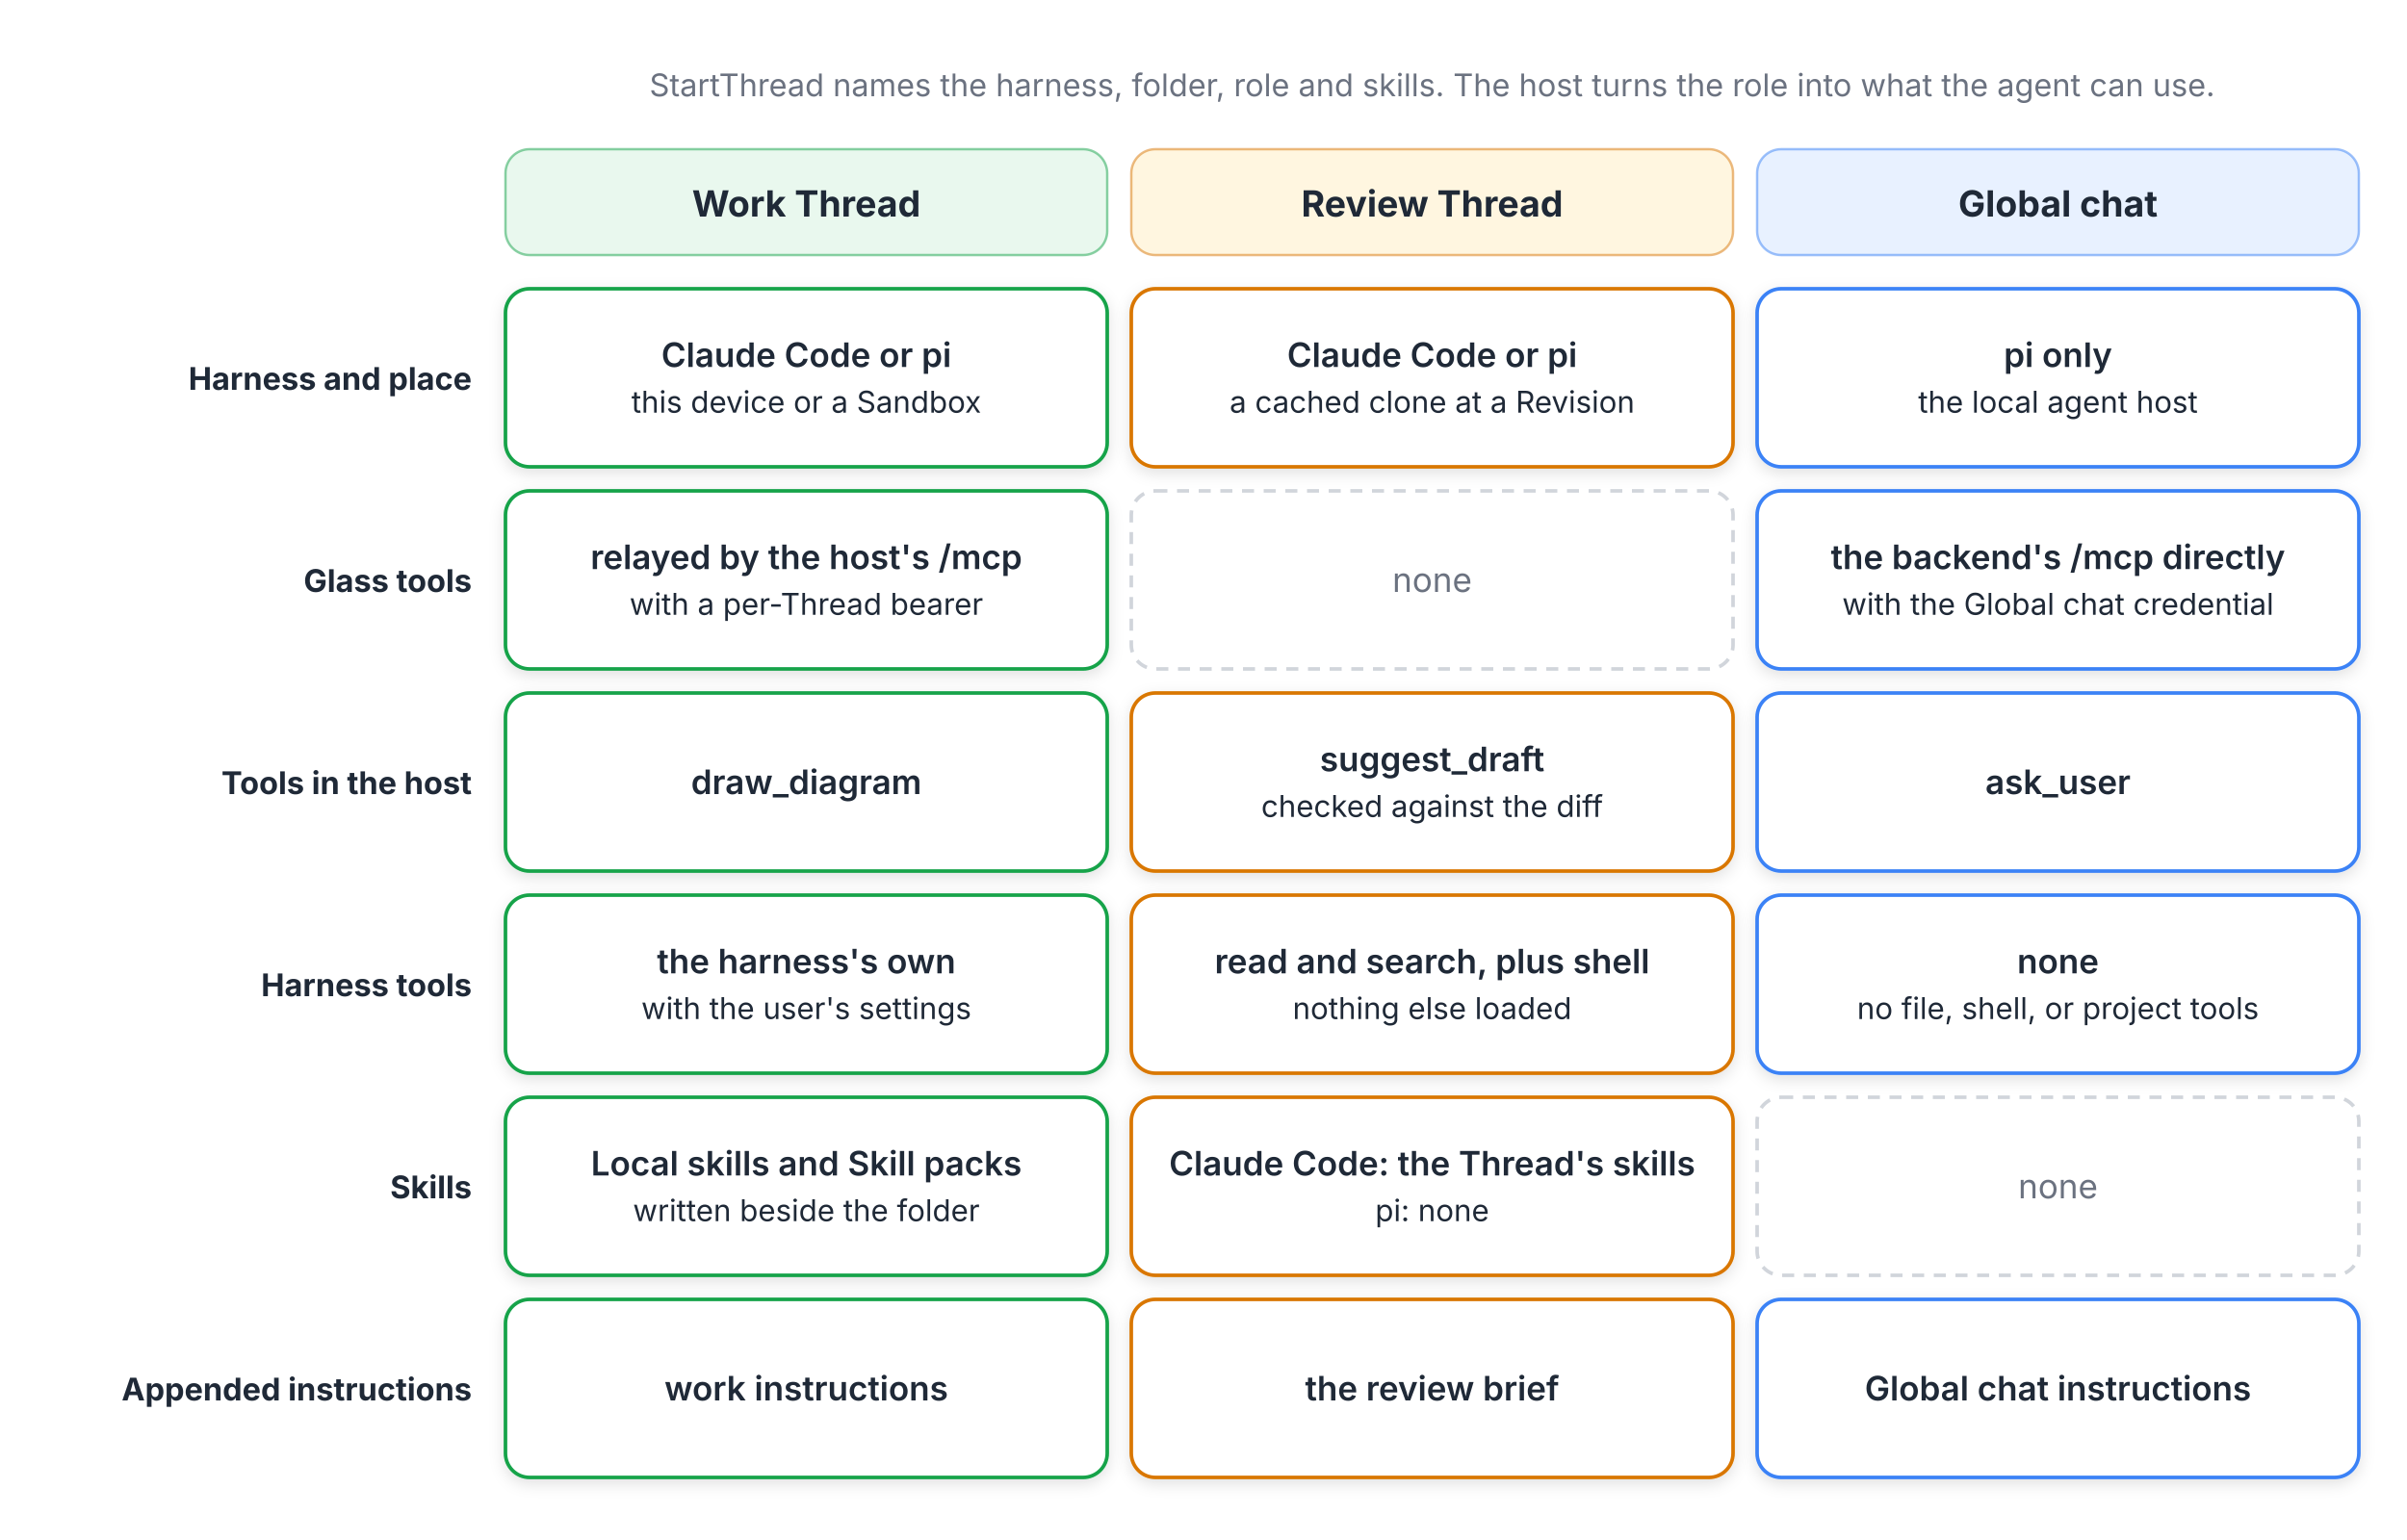
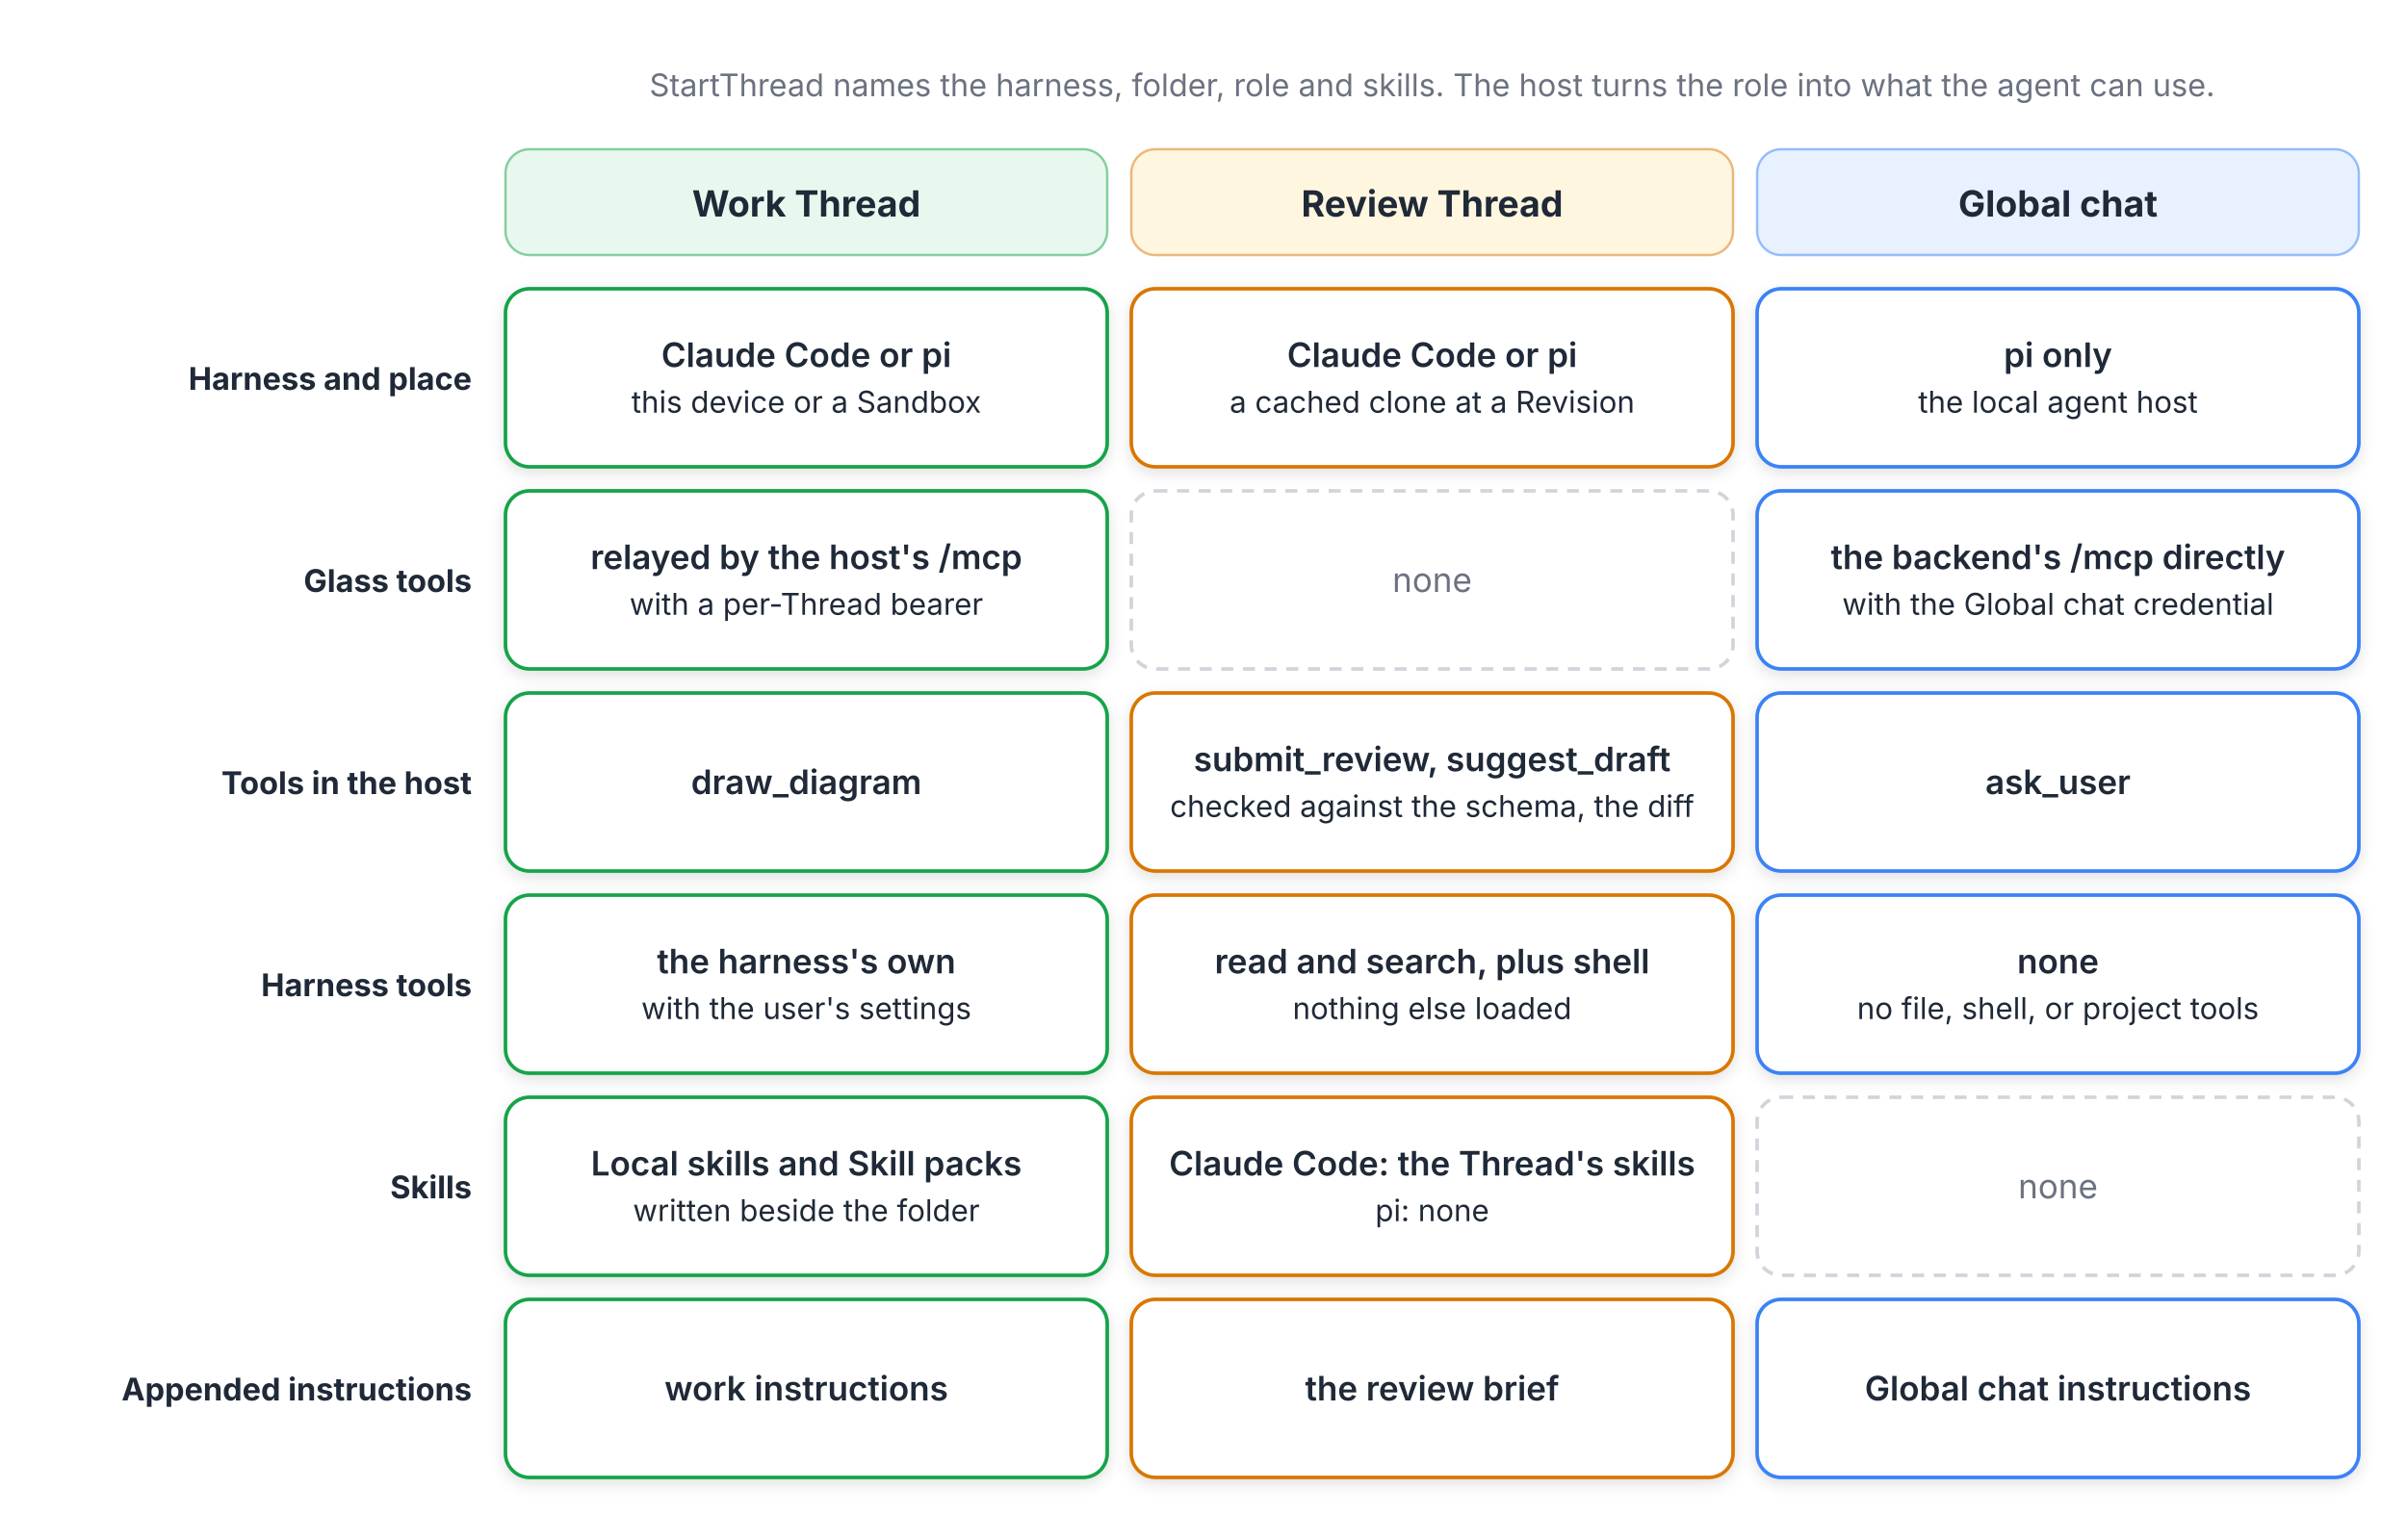
<svg xmlns="http://www.w3.org/2000/svg" viewBox="0 0 1000 640" width="1000" height="640">
  <rect width="1000" height="640" fill="#ffffff" />
  <defs>
    <marker id="head" viewBox="0 0 10 10" refX="9" refY="5" markerWidth="7" markerHeight="7" orient="auto-start-reverse">
      <path d="M0,0 L10,5 L0,10 z" fill="#374151" />
    </marker>
    <filter id="shadow" x="-10%" y="-10%" width="120%" height="130%">
      <feDropShadow dx="0" dy="2" stdDeviation="3" flood-opacity="0.12" />
    </filter>
  </defs>
  <text x="595" y="40" text-anchor="middle" font-family="-apple-system, 'Inter', system-ui, sans-serif" font-size="13" font-weight="400" fill="#6b7280">StartThread names the harness, folder, role and skills. The host turns the role into what the agent can use.</text>
  <rect x="210" y="62" width="250" height="44" rx="10" fill="#e9f8ee" stroke="#16a34a" stroke-opacity="0.5" />
  <text x="335" y="90" text-anchor="middle" font-family="-apple-system, 'Inter', system-ui, sans-serif" font-size="15" font-weight="650" fill="#1f2937">Work Thread</text>
  <rect x="470" y="62" width="250" height="44" rx="10" fill="#fff6e0" stroke="#d97706" stroke-opacity="0.5" />
  <text x="595" y="90" text-anchor="middle" font-family="-apple-system, 'Inter', system-ui, sans-serif" font-size="15" font-weight="650" fill="#1f2937">Review Thread</text>
  <rect x="730" y="62" width="250" height="44" rx="10" fill="#e8f1ff" stroke="#3b82f6" stroke-opacity="0.5" />
  <text x="855" y="90" text-anchor="middle" font-family="-apple-system, 'Inter', system-ui, sans-serif" font-size="15" font-weight="650" fill="#1f2937">Global chat</text>
  <text x="196" y="162" text-anchor="end" font-family="-apple-system, 'Inter', system-ui, sans-serif" font-size="13" font-weight="650" fill="#1f2937">Harness and place</text>
  <rect x="210" y="120" width="250" height="74" rx="10" fill="#fff" stroke="#16a34a" stroke-width="1.5" filter="url(#shadow)" />
  <text x="335" y="152.5" text-anchor="middle" font-family="-apple-system, 'Inter', system-ui, sans-serif" font-size="14" font-weight="600" fill="#1f2937">Claude Code or pi</text>
  <text x="335" y="171.5" text-anchor="middle" font-family="-apple-system, 'Inter', system-ui, sans-serif" font-size="12.5" font-weight="400" fill="#1f2937">this device or a Sandbox</text>
  <rect x="470" y="120" width="250" height="74" rx="10" fill="#fff" stroke="#d97706" stroke-width="1.5" filter="url(#shadow)" />
  <text x="595" y="152.5" text-anchor="middle" font-family="-apple-system, 'Inter', system-ui, sans-serif" font-size="14" font-weight="600" fill="#1f2937">Claude Code or pi</text>
  <text x="595" y="171.5" text-anchor="middle" font-family="-apple-system, 'Inter', system-ui, sans-serif" font-size="12.5" font-weight="400" fill="#1f2937">a cached clone at a Revision</text>
  <rect x="730" y="120" width="250" height="74" rx="10" fill="#fff" stroke="#3b82f6" stroke-width="1.5" filter="url(#shadow)" />
  <text x="855" y="152.5" text-anchor="middle" font-family="-apple-system, 'Inter', system-ui, sans-serif" font-size="14" font-weight="600" fill="#1f2937">pi only</text>
  <text x="855" y="171.5" text-anchor="middle" font-family="-apple-system, 'Inter', system-ui, sans-serif" font-size="12.5" font-weight="400" fill="#1f2937">the local agent host</text>
  <text x="196" y="246" text-anchor="end" font-family="-apple-system, 'Inter', system-ui, sans-serif" font-size="13" font-weight="650" fill="#1f2937">Glass tools</text>
  <rect x="210" y="204" width="250" height="74" rx="10" fill="#fff" stroke="#16a34a" stroke-width="1.5" filter="url(#shadow)" />
  <text x="335" y="236.5" text-anchor="middle" font-family="-apple-system, 'Inter', system-ui, sans-serif" font-size="14" font-weight="600" fill="#1f2937">relayed by the host's /mcp</text>
  <text x="335" y="255.5" text-anchor="middle" font-family="-apple-system, 'Inter', system-ui, sans-serif" font-size="12.5" font-weight="400" fill="#1f2937">with a per-Thread bearer</text>
  <rect x="470" y="204" width="250" height="74" rx="10" fill="#fff" stroke="#d1d5db" stroke-width="1.5" stroke-dasharray="5 4" />
  <text x="595" y="246" text-anchor="middle" font-family="-apple-system, 'Inter', system-ui, sans-serif" font-size="14" font-weight="400" fill="#6b7280">none</text>
  <rect x="730" y="204" width="250" height="74" rx="10" fill="#fff" stroke="#3b82f6" stroke-width="1.5" filter="url(#shadow)" />
  <text x="855" y="236.5" text-anchor="middle" font-family="-apple-system, 'Inter', system-ui, sans-serif" font-size="14" font-weight="600" fill="#1f2937">the backend's /mcp directly</text>
  <text x="855" y="255.5" text-anchor="middle" font-family="-apple-system, 'Inter', system-ui, sans-serif" font-size="12.5" font-weight="400" fill="#1f2937">with the Global chat credential</text>
  <text x="196" y="330" text-anchor="end" font-family="-apple-system, 'Inter', system-ui, sans-serif" font-size="13" font-weight="650" fill="#1f2937">Tools in the host</text>
  <rect x="210" y="288" width="250" height="74" rx="10" fill="#fff" stroke="#16a34a" stroke-width="1.5" filter="url(#shadow)" />
  <text x="335" y="330" text-anchor="middle" font-family="-apple-system, 'Inter', system-ui, sans-serif" font-size="14" font-weight="600" fill="#1f2937">draw_diagram</text>
  <rect x="470" y="288" width="250" height="74" rx="10" fill="#fff" stroke="#d97706" stroke-width="1.5" filter="url(#shadow)" />
-   <text x="595" y="320.5" text-anchor="middle" font-family="-apple-system, 'Inter', system-ui, sans-serif" font-size="14" font-weight="600" fill="#1f2937">suggest_draft</text>
-   <text x="595" y="339.5" text-anchor="middle" font-family="-apple-system, 'Inter', system-ui, sans-serif" font-size="12.5" font-weight="400" fill="#1f2937">checked against the diff</text>
+   <text x="595" y="320.5" text-anchor="middle" font-family="-apple-system, 'Inter', system-ui, sans-serif" font-size="14" font-weight="600" fill="#1f2937">submit_review, suggest_draft</text>
+   <text x="595" y="339.5" text-anchor="middle" font-family="-apple-system, 'Inter', system-ui, sans-serif" font-size="12.5" font-weight="400" fill="#1f2937">checked against the schema, the diff</text>
  <rect x="730" y="288" width="250" height="74" rx="10" fill="#fff" stroke="#3b82f6" stroke-width="1.5" filter="url(#shadow)" />
  <text x="855" y="330" text-anchor="middle" font-family="-apple-system, 'Inter', system-ui, sans-serif" font-size="14" font-weight="600" fill="#1f2937">ask_user</text>
  <text x="196" y="414" text-anchor="end" font-family="-apple-system, 'Inter', system-ui, sans-serif" font-size="13" font-weight="650" fill="#1f2937">Harness tools</text>
  <rect x="210" y="372" width="250" height="74" rx="10" fill="#fff" stroke="#16a34a" stroke-width="1.5" filter="url(#shadow)" />
  <text x="335" y="404.5" text-anchor="middle" font-family="-apple-system, 'Inter', system-ui, sans-serif" font-size="14" font-weight="600" fill="#1f2937">the harness's own</text>
  <text x="335" y="423.5" text-anchor="middle" font-family="-apple-system, 'Inter', system-ui, sans-serif" font-size="12.5" font-weight="400" fill="#1f2937">with the user's settings</text>
  <rect x="470" y="372" width="250" height="74" rx="10" fill="#fff" stroke="#d97706" stroke-width="1.5" filter="url(#shadow)" />
  <text x="595" y="404.5" text-anchor="middle" font-family="-apple-system, 'Inter', system-ui, sans-serif" font-size="14" font-weight="600" fill="#1f2937">read and search, plus shell</text>
  <text x="595" y="423.5" text-anchor="middle" font-family="-apple-system, 'Inter', system-ui, sans-serif" font-size="12.5" font-weight="400" fill="#1f2937">nothing else loaded</text>
  <rect x="730" y="372" width="250" height="74" rx="10" fill="#fff" stroke="#3b82f6" stroke-width="1.5" filter="url(#shadow)" />
  <text x="855" y="404.5" text-anchor="middle" font-family="-apple-system, 'Inter', system-ui, sans-serif" font-size="14" font-weight="600" fill="#1f2937">none</text>
  <text x="855" y="423.5" text-anchor="middle" font-family="-apple-system, 'Inter', system-ui, sans-serif" font-size="12.5" font-weight="400" fill="#1f2937">no file, shell, or project tools</text>
  <text x="196" y="498" text-anchor="end" font-family="-apple-system, 'Inter', system-ui, sans-serif" font-size="13" font-weight="650" fill="#1f2937">Skills</text>
  <rect x="210" y="456" width="250" height="74" rx="10" fill="#fff" stroke="#16a34a" stroke-width="1.5" filter="url(#shadow)" />
  <text x="335" y="488.5" text-anchor="middle" font-family="-apple-system, 'Inter', system-ui, sans-serif" font-size="14" font-weight="600" fill="#1f2937">Local skills and Skill packs</text>
  <text x="335" y="507.5" text-anchor="middle" font-family="-apple-system, 'Inter', system-ui, sans-serif" font-size="12.5" font-weight="400" fill="#1f2937">written beside the folder</text>
  <rect x="470" y="456" width="250" height="74" rx="10" fill="#fff" stroke="#d97706" stroke-width="1.5" filter="url(#shadow)" />
  <text x="595" y="488.5" text-anchor="middle" font-family="-apple-system, 'Inter', system-ui, sans-serif" font-size="14" font-weight="600" fill="#1f2937">Claude Code: the Thread's skills</text>
  <text x="595" y="507.5" text-anchor="middle" font-family="-apple-system, 'Inter', system-ui, sans-serif" font-size="12.5" font-weight="400" fill="#1f2937">pi: none</text>
  <rect x="730" y="456" width="250" height="74" rx="10" fill="#fff" stroke="#d1d5db" stroke-width="1.5" stroke-dasharray="5 4" />
  <text x="855" y="498" text-anchor="middle" font-family="-apple-system, 'Inter', system-ui, sans-serif" font-size="14" font-weight="400" fill="#6b7280">none</text>
  <text x="196" y="582" text-anchor="end" font-family="-apple-system, 'Inter', system-ui, sans-serif" font-size="13" font-weight="650" fill="#1f2937">Appended instructions</text>
  <rect x="210" y="540" width="250" height="74" rx="10" fill="#fff" stroke="#16a34a" stroke-width="1.5" filter="url(#shadow)" />
  <text x="335" y="582" text-anchor="middle" font-family="-apple-system, 'Inter', system-ui, sans-serif" font-size="14" font-weight="600" fill="#1f2937">work instructions</text>
  <rect x="470" y="540" width="250" height="74" rx="10" fill="#fff" stroke="#d97706" stroke-width="1.5" filter="url(#shadow)" />
  <text x="595" y="582" text-anchor="middle" font-family="-apple-system, 'Inter', system-ui, sans-serif" font-size="14" font-weight="600" fill="#1f2937">the review brief</text>
  <rect x="730" y="540" width="250" height="74" rx="10" fill="#fff" stroke="#3b82f6" stroke-width="1.5" filter="url(#shadow)" />
  <text x="855" y="582" text-anchor="middle" font-family="-apple-system, 'Inter', system-ui, sans-serif" font-size="14" font-weight="600" fill="#1f2937">Global chat instructions</text>
</svg>
